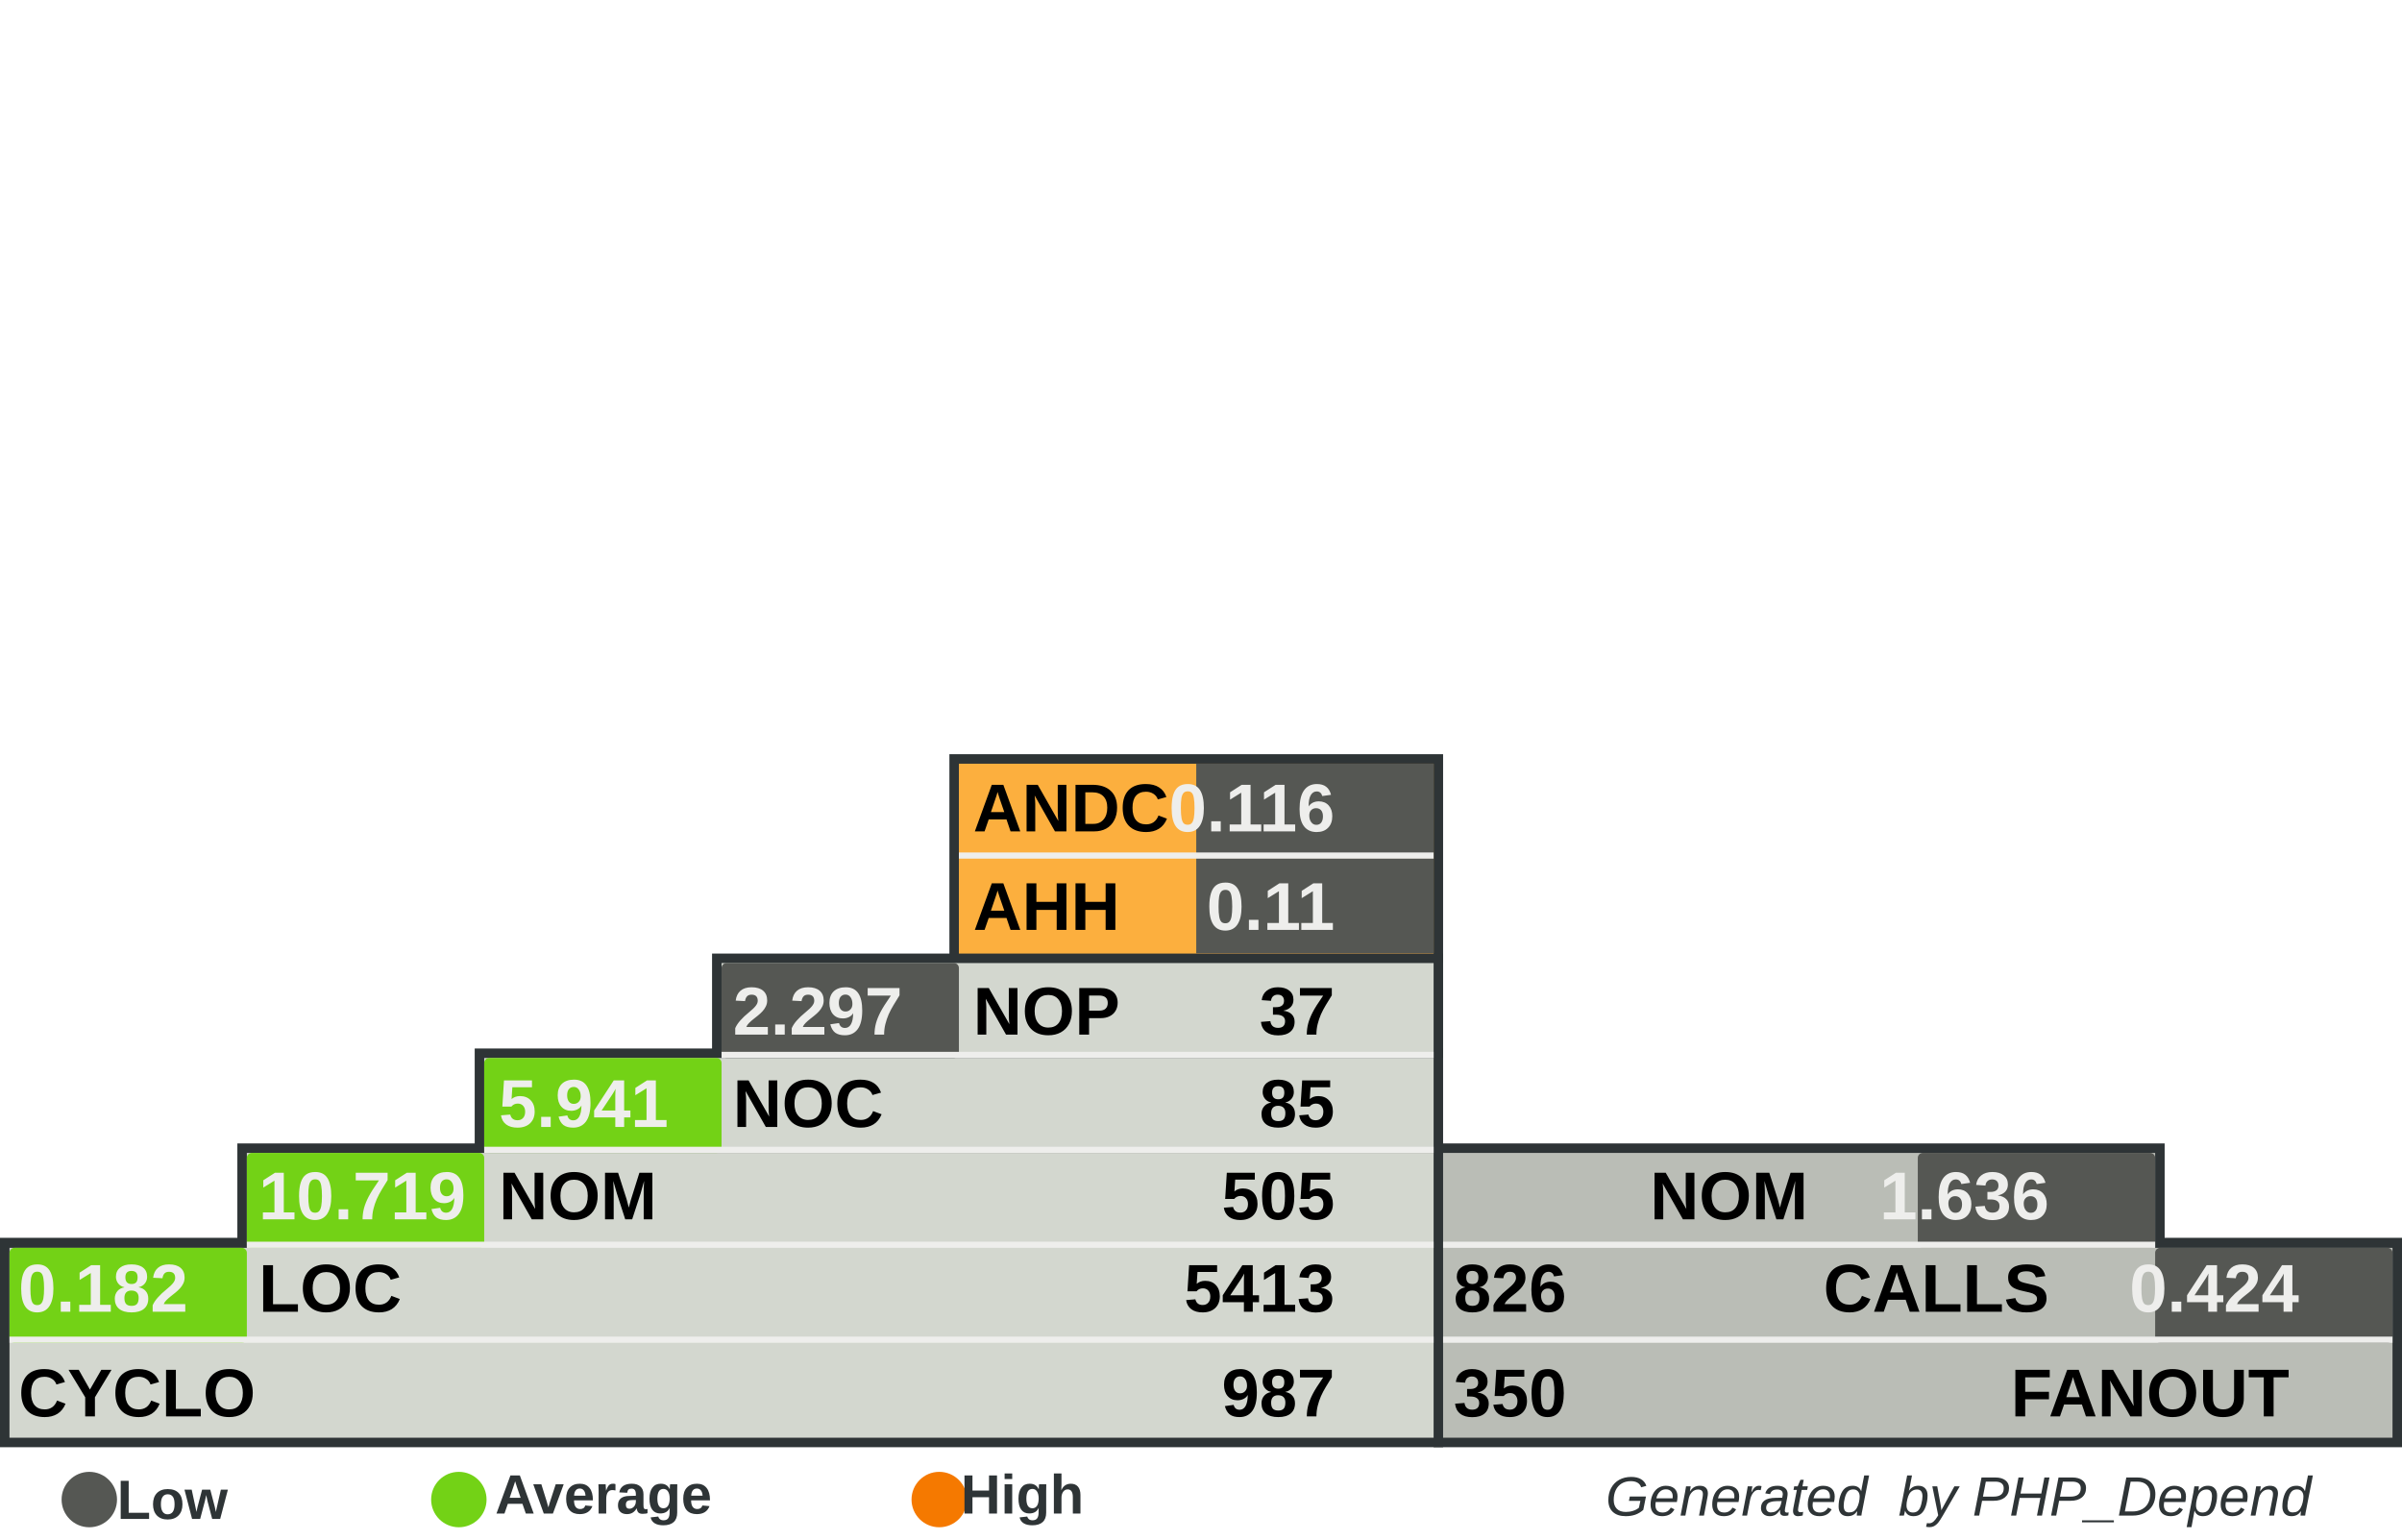
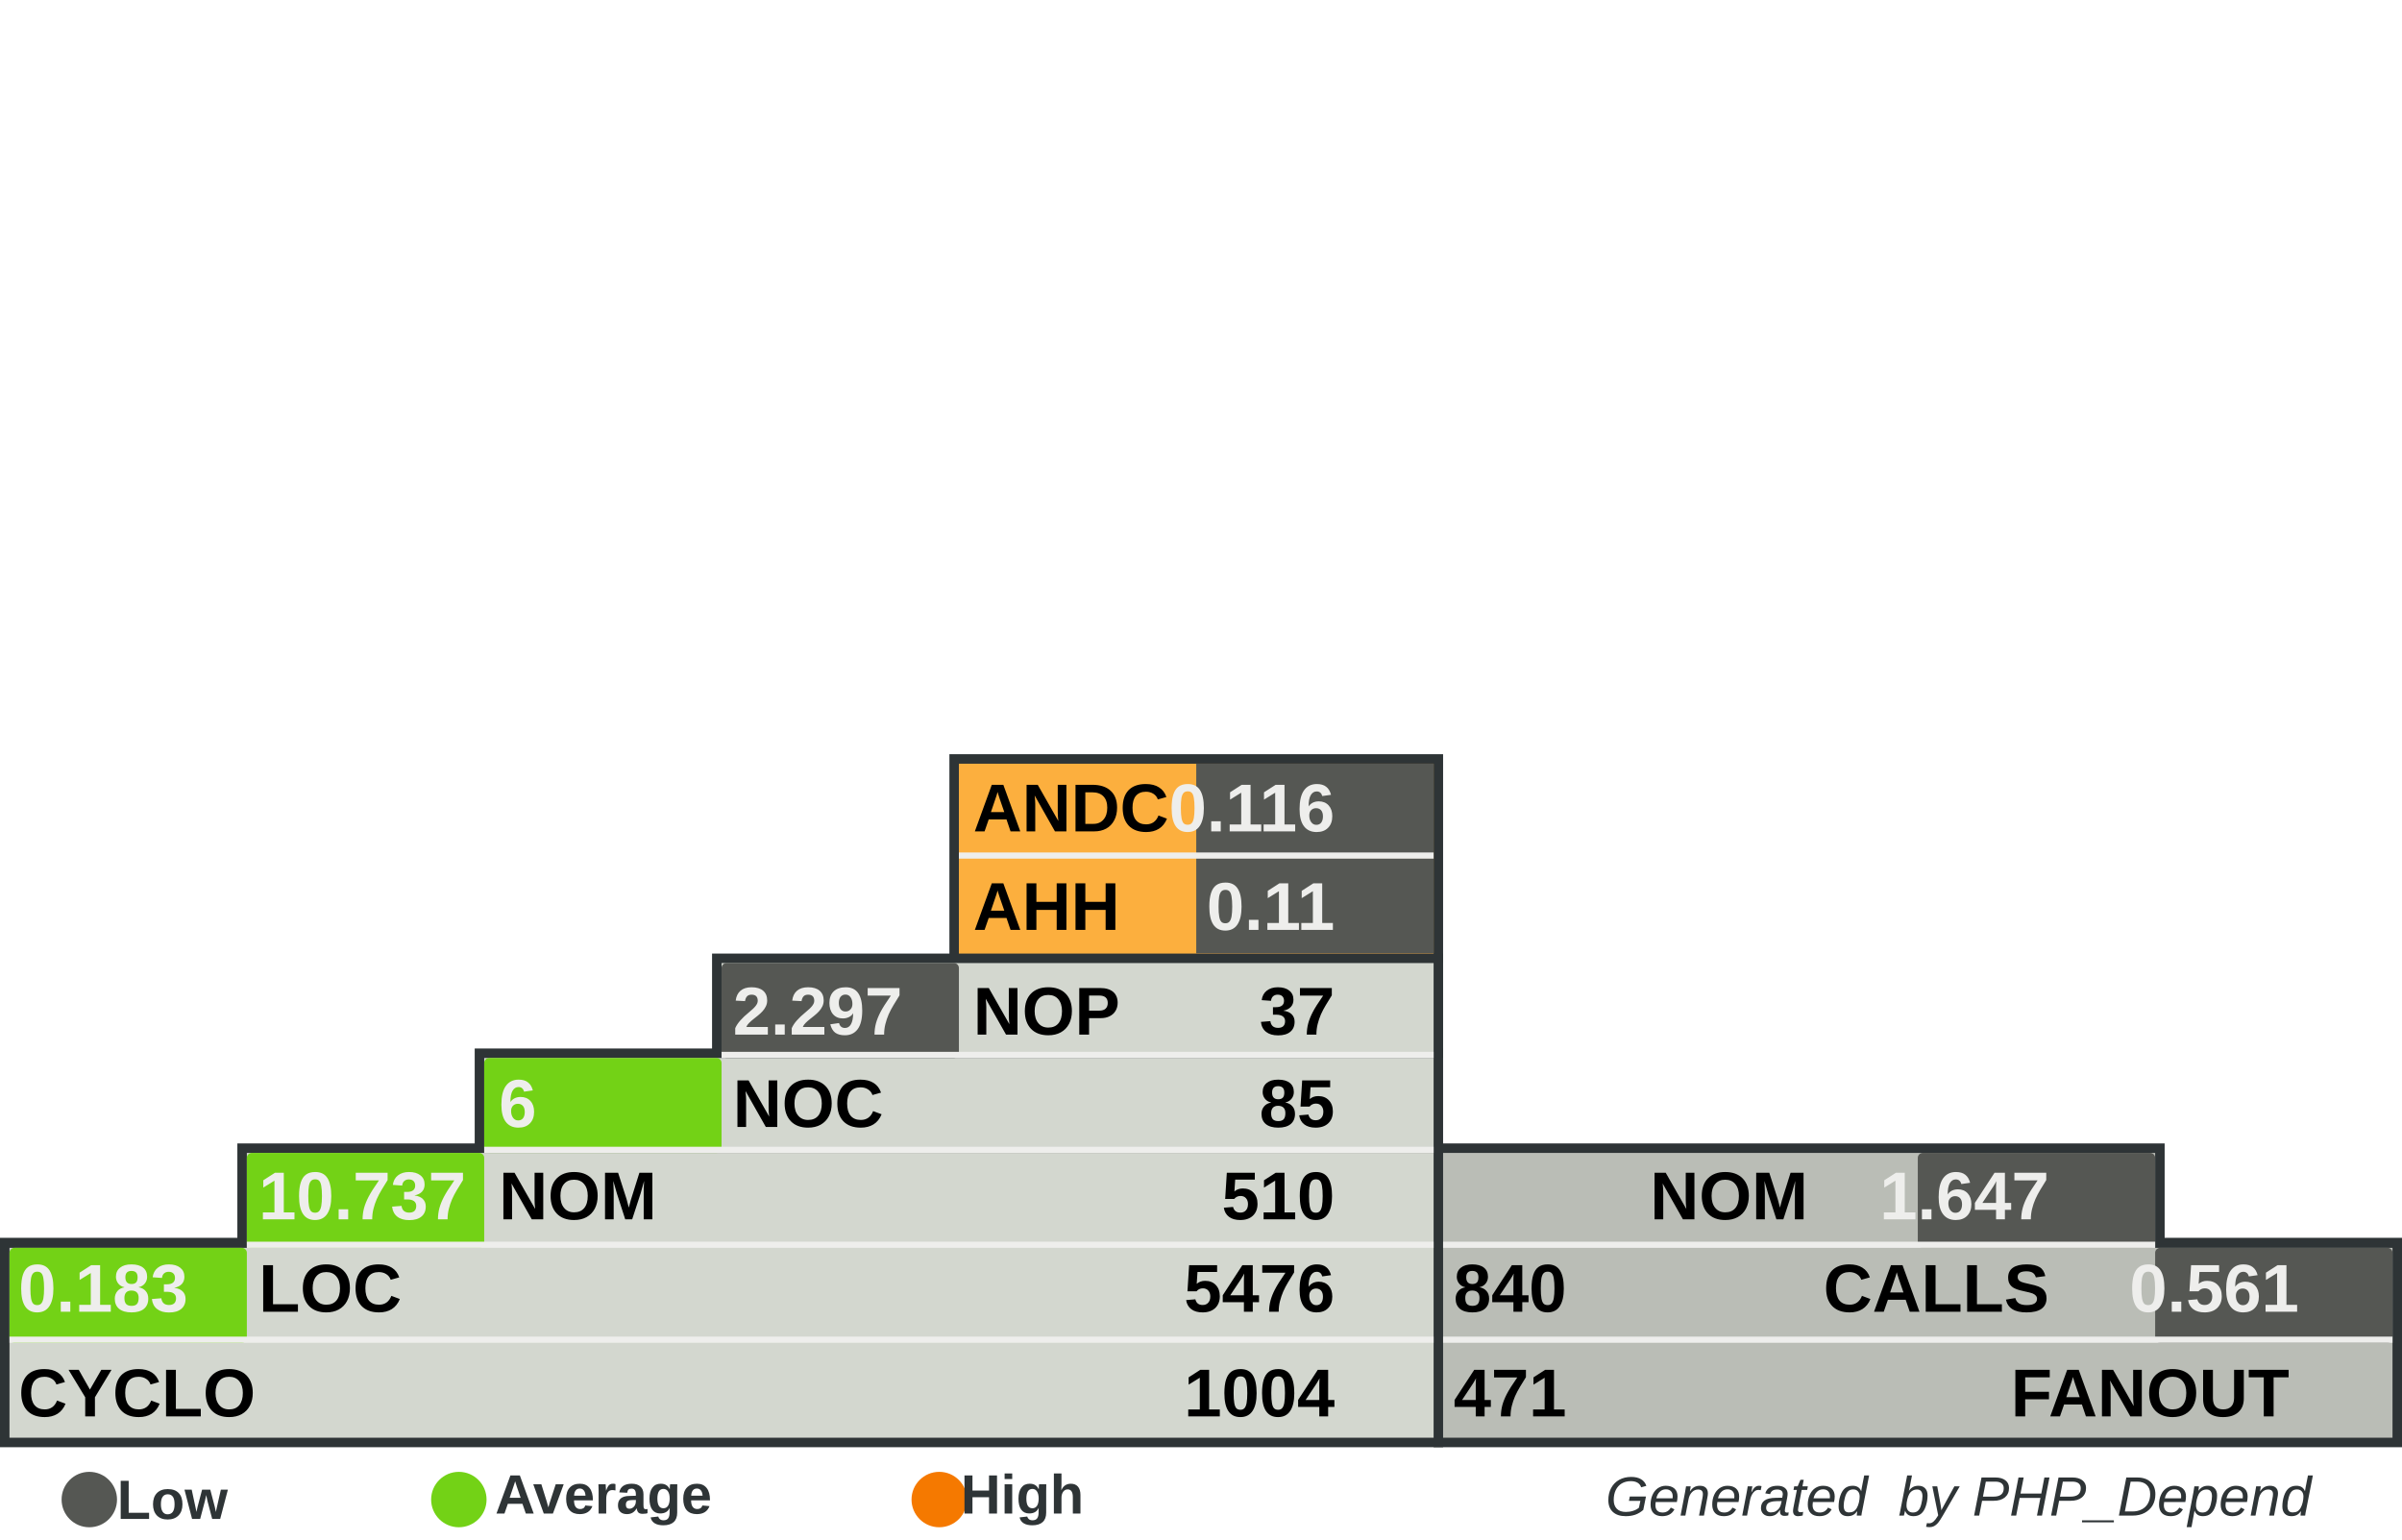
<svg xmlns="http://www.w3.org/2000/svg" width="390" height="250" id="svg5110" version="1.0">
  <defs id="defs5112">
    </defs>
  <g id="layer1">
    <rect style="fill:#555753" width="0" height="0" x="0" y="0" rx="0" ry="0" id="rect8982" xml:id="threshold.low" />
    <rect style="fill:#73d216" width="0" height="0" x="0" y="0" rx="0" ry="0" id="rect8983" xml:id="threshold.average" />
    <rect style="fill:#f57900" width="0" height="0" x="0" y="0" rx="0" ry="0" id="rect2834" xml:id="threshold.high" />
    <rect style="opacity:1;fill:#2e3436;fill-opacity:1;stroke:none;stroke-width:1;stroke-miterlimit:4;stroke-dasharray:none;stroke-opacity:1" id="rect4954" width="118.696" height="16.957" x="232.767" y="185.672" rx="2.978" ry="0" />
    <rect style="opacity:1;fill:#2e3436;fill-opacity:1;stroke:none;stroke-width:1;stroke-miterlimit:4;stroke-dasharray:none;stroke-opacity:1" id="rect4956" width="157.233" height="34" x="232.767" y="201" rx="3.945" ry="0" />
    <rect style="opacity:1;fill:#2e3436;fill-opacity:1;stroke:none;stroke-width:1;stroke-miterlimit:4;stroke-dasharray:none;stroke-opacity:1" id="rect4958" width="80.158" height="33.913" x="154.15" y="122.47" rx="2.011" ry="0" />
    <rect style="opacity:1;fill:#2e3436;fill-opacity:1;stroke:none;stroke-width:1;stroke-miterlimit:4;stroke-dasharray:none;stroke-opacity:1" id="rect4960" width="234.308" height="34" x="0" y="201" rx="5.879" ry="0" />
    <rect style="opacity:1;fill:#2e3436;fill-opacity:1;stroke:none;stroke-width:1;stroke-miterlimit:4;stroke-dasharray:none;stroke-opacity:1" id="rect4962" width="195.771" height="16.957" x="38.538" y="185.672" rx="4.912" ry="0" />
    <rect style="opacity:1;fill:#2e3436;fill-opacity:1;stroke:none;stroke-width:1;stroke-miterlimit:4;stroke-dasharray:none;stroke-opacity:1" id="rect4964" width="157.233" height="16.957" x="77.075" y="170.257" rx="3.945" ry="0" />
    <rect style="opacity:1;fill:#2e3436;fill-opacity:1;stroke:none;stroke-width:1;stroke-miterlimit:4;stroke-dasharray:none;stroke-opacity:1" id="rect4966" width="118.696" height="16.957" x="115.613" y="154.842" rx="2.978" ry="0" />
    <rect style="opacity:1;fill:#d3d7cf;fill-opacity:1;stroke:none;stroke-width:1;stroke-miterlimit:4;stroke-dasharray:none;stroke-opacity:1" id="rect4968" width="231.225" height="30.83" x="1.542" y="202.628" rx="5.801" ry="0" />
    <rect style="opacity:1;fill:#d3d7cf;fill-opacity:1;stroke:none;stroke-width:1;stroke-miterlimit:4;stroke-dasharray:none;stroke-opacity:1" id="rect4970" width="192.688" height="15.415" x="40.079" y="187.214" rx="4.834" ry="0" />
    <rect style="opacity:1;fill:#d3d7cf;fill-opacity:1;stroke:none;stroke-width:1;stroke-miterlimit:4;stroke-dasharray:none;stroke-opacity:1" id="rect4972" width="154.15" height="15.415" x="78.617" y="171.798" rx="3.868" ry="0" />
    <rect style="opacity:1;fill:#d3d7cf;fill-opacity:1;stroke:none;stroke-width:1;stroke-miterlimit:4;stroke-dasharray:none;stroke-opacity:1" id="rect4974" width="115.613" height="15.415" x="117.154" y="156.383" rx="2.901" ry="0" />
    <rect style="opacity:1;fill:#fcaf3e;fill-opacity:1;stroke:none;stroke-width:1;stroke-miterlimit:4;stroke-dasharray:none;stroke-opacity:1" id="rect4976" width="77.075" height="30.83" x="155.692" y="124.012" rx="1.934" ry="0" />
    <rect style="opacity:1;fill:#babdb6;fill-opacity:1;stroke:none;stroke-width:1;stroke-miterlimit:4;stroke-dasharray:none;stroke-opacity:1" id="rect4978" width="154.15" height="30.83" x="234.308" y="202.628" rx="3.868" ry="0" />
    <rect style="opacity:1;fill:#babdb6;fill-opacity:1;stroke:none;stroke-width:1;stroke-miterlimit:4;stroke-dasharray:none;stroke-opacity:1" id="rect4980" width="115.613" height="15.415" x="234.308" y="187.213" rx="2.901" ry="0" />
    <rect style="opacity:1;fill:#555753;fill-opacity:1;stroke:none;stroke-width:1;stroke-miterlimit:4;stroke-dasharray:none;stroke-opacity:1" id="rect4982" xml:id="rect.andc" width="38.538" height="15.43" x="194.229" y="124.012" rx="0.967" ry="0" />
    <rect style="opacity:1;fill:#555753;fill-opacity:1;stroke:none;stroke-width:1;stroke-miterlimit:4;stroke-dasharray:none;stroke-opacity:1" id="rect2851" xml:id="rect.ahh" width="38.538" height="15.4" x="194.229" y="139.412" rx="0.967" ry="0" />
    <rect style="opacity:1;fill:#555753;fill-opacity:1;stroke:none;stroke-width:1;stroke-miterlimit:4;stroke-dasharray:none;stroke-opacity:1" id="rect4984" xml:id="rect.noc-nop" width="38.538" height="15.415" x="117.154" y="156.383" rx="0.806" />
    <rect style="opacity:1;fill:#73d216;fill-opacity:1;stroke:none;stroke-width:1;stroke-miterlimit:4;stroke-dasharray:none;stroke-opacity:1" id="rect4986" xml:id="rect.nom-noc" width="38.538" height="15.415" x="78.617" y="171.798" rx="0.806" />
    <rect style="opacity:1;fill:#73d216;fill-opacity:1;stroke:none;stroke-width:1;stroke-miterlimit:4;stroke-dasharray:none;stroke-opacity:1" id="rect4988" xml:id="rect.loc-nom" width="38.538" height="15.415" x="40.079" y="187.213" rx="0.806" />
    <rect style="opacity:1;fill:#73d216;fill-opacity:1;stroke:none;stroke-width:1;stroke-miterlimit:4;stroke-dasharray:none;stroke-opacity:1" id="rect4990" xml:id="rect.cyclo-loc" width="38.538" height="15.415" x="1.542" y="202.628" rx="0.806" />
    <rect style="opacity:1;fill:#555753;fill-opacity:1;stroke:none;stroke-width:1;stroke-miterlimit:4;stroke-dasharray:none;stroke-opacity:1" id="rect4992" xml:id="rect.calls-nom" width="38.538" height="15.415" x="311.383" y="187.213" rx="0.806" />
    <rect style="opacity:1;fill:#555753;fill-opacity:1;stroke:none;stroke-width:1;stroke-miterlimit:4;stroke-dasharray:none;stroke-opacity:1" id="rect4994" xml:id="rect.fanout-calls" width="38.538" height="15.415" x="349.921" y="202.628" rx="0.806" />
    <rect style="opacity:1;fill:#eeeeec;fill-opacity:1;stroke:none;stroke-width:1;stroke-miterlimit:4;stroke-dasharray:none;stroke-opacity:1" id="rect4996" width="231.225" height="1" x="1.542" y="217.043" rx="5.801" ry="0" />
    <rect style="opacity:1;fill:#eeeeec;fill-opacity:1;stroke:none;stroke-width:1;stroke-miterlimit:4;stroke-dasharray:none;stroke-opacity:1" id="rect4998" width="192.688" height="1" x="40.079" y="201.628" rx="4.834" ry="0" />
    <rect style="opacity:1;fill:#eeeeec;fill-opacity:1;stroke:none;stroke-width:1;stroke-miterlimit:4;stroke-dasharray:none;stroke-opacity:1" id="rect5000" width="154.15" height="1" x="78.617" y="186.213" rx="3.868" ry="0" />
    <rect style="opacity:1;fill:#eeeeec;fill-opacity:1;stroke:none;stroke-width:1;stroke-miterlimit:4;stroke-dasharray:none;stroke-opacity:1" id="rect5002" width="115.613" height="1" x="117.154" y="170.798" rx="2.901" ry="0" />
    <rect style="opacity:1;fill:#eeeeec;fill-opacity:1;stroke:none;stroke-width:1;stroke-miterlimit:4;stroke-dasharray:none;stroke-opacity:1" id="rect5004" width="115.613" height="1" x="234.308" y="201.628" rx="2.901" ry="0" />
    <rect style="opacity:1;fill:#eeeeec;fill-opacity:1;stroke:none;stroke-width:1;stroke-miterlimit:4;stroke-dasharray:none;stroke-opacity:1" id="rect5006" width="154.15" height="1" x="234.308" y="217.043" rx="3.868" ry="0" />
    <rect style="opacity:1;fill:#eeeeec;fill-opacity:1;stroke:none;stroke-width:1;stroke-miterlimit:4;stroke-dasharray:none;stroke-opacity:1" id="rect5008" width="77.075" height="1" x="155.692" y="138.427" rx="1.934" ry="0" />
    <text xml:space="preserve" style="font-size:11px;font-style:normal;font-variant:normal;font-weight:bold;font-stretch:normal;fill:#000000;fill-opacity:1;stroke:none;stroke-width:1px;stroke-linecap:butt;stroke-linejoin:miter;stroke-opacity:1;font-family:Arial" x="158" y="135" title="Average Number of Derived Classes" id="text5010">
      <tspan title="Average Number of Derived Classes" id="tspan5012" x="158" y="135">ANDC</tspan>
    </text>
    <text xml:space="preserve" style="font-size:11px;font-style:normal;font-variant:normal;font-weight:bold;font-stretch:normal;fill:#000000;fill-opacity:1;stroke:none;stroke-width:1px;stroke-linecap:butt;stroke-linejoin:miter;stroke-opacity:1;font-family:Arial" x="158" y="151" title="Average Hierarchy Height" id="text5014">
      <tspan title="Average Hierarchy Height" id="tspan5016" x="158" y="151">AHH</tspan>
    </text>
    <text xml:space="preserve" style="font-size:11px;font-style:normal;font-variant:normal;font-weight:bold;font-stretch:normal;fill:#000000;fill-opacity:1;stroke:none;stroke-width:1px;stroke-linecap:butt;stroke-linejoin:miter;stroke-opacity:1;font-family:Arial" x="158" y="168" title="Number Of Packages" id="text5018">
      <tspan title="Number Of Packages" id="tspan5020" x="158" y="168">NOP</tspan>
    </text>
    <text xml:space="preserve" style="font-size:11px;font-style:normal;font-variant:normal;font-weight:bold;font-stretch:normal;fill:#000000;fill-opacity:1;stroke:none;stroke-width:1px;stroke-linecap:butt;stroke-linejoin:miter;stroke-opacity:1;font-family:Arial" x="119" y="183" id="text5022" title="Number Of Classes" transform="scale(0.9999985,1.000001)">
      <tspan title="Number Of Classes" id="tspan5024" x="119" y="183">NOC</tspan>
    </text>
    <text xml:space="preserve" style="font-size:11px;font-style:normal;font-variant:normal;font-weight:bold;font-stretch:normal;fill:#000000;fill-opacity:1;stroke:none;stroke-width:1px;stroke-linecap:butt;stroke-linejoin:miter;stroke-opacity:1;font-family:Arial" x="81" y="198" id="text5026" title="Number Of Methods (Methods+Functions)" transform="scale(0.9999985,1.000001)">
      <tspan title="Number Of Methods (Methods+Functions)" id="tspan5028" x="81" y="198">NOM</tspan>
    </text>
    <text xml:space="preserve" style="font-size:11px;font-style:normal;font-variant:normal;font-weight:bold;font-stretch:normal;fill:#000000;fill-opacity:1;stroke:none;stroke-width:1px;stroke-linecap:butt;stroke-linejoin:miter;stroke-opacity:1;font-family:Arial" x="42" y="213" id="text5030" title="Lines Of Code (Non Comment and Non Whitespace Lines)" transform="scale(0.9999985,1.000001)">
      <tspan title="Lines Of Code (Non Comment and Non Whitespace Lines)" id="tspan5032" x="42" y="213">LOC</tspan>
    </text>
    <text xml:space="preserve" style="font-size:11px;font-style:normal;font-variant:normal;font-weight:bold;font-stretch:normal;fill:#000000;fill-opacity:1;stroke:none;stroke-width:1px;stroke-linecap:butt;stroke-linejoin:miter;stroke-opacity:1;font-family:Arial" x="3" y="230" id="text5034" title="Cyclomatic Complexity" transform="scale(0.9999985,1.000001)">
      <tspan title="Cyclomatic Complexity" id="tspan5036" x="3" y="230">CYCLO</tspan>
    </text>
    <text xml:space="preserve" style="font-size:11px;font-style:normal;font-variant:normal;font-weight:bold;font-stretch:normal;text-align:end;text-anchor:end;fill:#000000;fill-opacity:1;stroke:none;stroke-width:1px;stroke-linecap:butt;stroke-linejoin:miter;stroke-opacity:1;font-family:Arial" x="308.858" y="198" id="text5038" title="Number Of Methods (Methods+Functions)" transform="scale(0.9999985,1.000001)">
      <tspan title="Number Of Methods (Methods+Functions)" id="tspan5040" x="308.858" y="198">NOM</tspan>
    </text>
    <text xml:space="preserve" style="font-size:11px;font-style:normal;font-variant:normal;font-weight:bold;font-stretch:normal;text-anchor:end;fill:#000000;fill-opacity:1;stroke:none;stroke-width:1px;stroke-linecap:butt;stroke-linejoin:miter;stroke-opacity:1;font-family:Arial" x="348" y="213" id="text5042" title="Number of Operation Calls" transform="scale(0.9999985,1.000001)">
      <tspan title="Number of Operation Calls" id="tspan5044" x="348" y="213">CALLS</tspan>
    </text>
    <text xml:space="preserve" style="font-size:11px;font-style:normal;font-variant:normal;font-weight:bold;font-stretch:normal;text-anchor:end;fill:#000000;fill-opacity:1;stroke:none;stroke-width:1px;stroke-linecap:butt;stroke-linejoin:miter;stroke-opacity:1;font-family:Arial" x="387" y="230" id="text5046" title="Number of Called Classes" transform="scale(0.9999985,1.000001)">
      <tspan title="Number of Called Classes" id="tspan5048" x="387" y="230">FANOUT</tspan>
    </text>
    <text xml:space="preserve" style="font-size:11px;font-style:normal;font-variant:normal;font-weight:bold;font-stretch:normal;fill:#000000;fill-opacity:1;stroke:none;stroke-width:1px;stroke-linecap:butt;stroke-linejoin:miter;stroke-opacity:1;font-family:Arial" title="Number of Called Classes" x="236" y="230" id="text5050" transform="scale(0.9999985,1.000001)">
-       <tspan title="Number of Called Classes" id="tspan5052" xml:id="pdepend.fanout" x="236" y="230">350</tspan>
+       <tspan title="Number of Called Classes" id="tspan5052" xml:id="pdepend.fanout" x="236" y="230">471</tspan>
    </text>
    <text xml:space="preserve" style="font-size:11px;font-style:normal;font-variant:normal;font-weight:bold;font-stretch:normal;fill:#000000;fill-opacity:1;stroke:none;stroke-width:1px;stroke-linecap:butt;stroke-linejoin:miter;stroke-opacity:1;font-family:Arial" title="Number of Operation Calls" x="236" y="213" id="text5054" transform="scale(0.9999985,1.000001)">
-       <tspan title="Number of Operation Calls" id="tspan5056" xml:id="pdepend.calls" x="236" y="213">826</tspan>
+       <tspan title="Number of Operation Calls" id="tspan5056" xml:id="pdepend.calls" x="236" y="213">840</tspan>
    </text>
    <text xml:space="preserve" style="font-size:11px;font-style:normal;font-variant:normal;font-weight:bold;font-stretch:normal;text-anchor:end;fill:#000000;fill-opacity:1;stroke:none;stroke-width:1px;stroke-linecap:butt;stroke-linejoin:miter;stroke-opacity:1;font-family:Arial" title="Cyclomatic Complexity" x="232" y="230" id="text5058" transform="scale(0.9999985,1.000001)">
-       <tspan title="Cyclomatic Complexity" id="tspan5060" xml:id="pdepend.cyclo" x="232" y="230">987</tspan>
+       <tspan title="Cyclomatic Complexity" id="tspan5060" xml:id="pdepend.cyclo" x="232" y="230">1004</tspan>
    </text>
    <text xml:space="preserve" style="font-size:11px;font-style:normal;font-variant:normal;font-weight:bold;font-stretch:normal;text-anchor:end;fill:#000000;fill-opacity:1;stroke:none;stroke-width:1px;stroke-linecap:butt;stroke-linejoin:miter;stroke-opacity:1;font-family:Arial" title="Lines Of Code (Non Comment and Non Whitespace Lines)" x="232" y="213" id="text5062" transform="scale(0.9999985,1.000001)">
-       <tspan xml:id="pdepend.loc" title="Lines Of Code (Non Comment and Non Whitespace Lines)" id="tspan5064" x="232" y="213">5413</tspan>
+       <tspan xml:id="pdepend.loc" title="Lines Of Code (Non Comment and Non Whitespace Lines)" id="tspan5064" x="232" y="213">5476</tspan>
    </text>
    <text xml:space="preserve" style="font-size:11px;font-style:normal;font-variant:normal;font-weight:bold;font-stretch:normal;text-anchor:end;fill:#000000;fill-opacity:1;stroke:none;stroke-width:1px;stroke-linecap:butt;stroke-linejoin:miter;stroke-opacity:1;font-family:Arial" title="Number Of Methods (Methods+Functions)" x="232" y="198" id="text5066" transform="scale(0.9999985,1.000001)">
-       <tspan title="Number Of Methods (Methods+Functions)" id="tspan5068" xml:id="pdepend.nom" x="232" y="198">505</tspan>
+       <tspan title="Number Of Methods (Methods+Functions)" id="tspan5068" xml:id="pdepend.nom" x="232" y="198">510</tspan>
    </text>
    <text xml:space="preserve" style="font-size:11px;font-style:normal;font-variant:normal;font-weight:bold;font-stretch:normal;text-anchor:end;fill:#000000;fill-opacity:1;stroke:none;stroke-width:1px;stroke-linecap:butt;stroke-linejoin:miter;stroke-opacity:1;font-family:Arial" title="Number Of Packages" x="232" y="168" id="text5070" transform="scale(0.9999985,1.000001)">
      <tspan title="Number Of Packages" id="tspan5072" xml:id="pdepend.nop" x="232" y="168">37</tspan>
    </text>
    <text xml:space="preserve" style="font-size:11px;font-style:normal;font-variant:normal;font-weight:bold;font-stretch:normal;text-anchor:end;fill:#000000;fill-opacity:1;stroke:none;stroke-width:1px;stroke-linecap:butt;stroke-linejoin:miter;stroke-opacity:1;font-family:Arial" title="Number Of Classes" x="232" y="183" id="text5074" transform="scale(0.9999985,1.000001)">
      <tspan title="Number Of Classes" id="tspan5076" xml:id="pdepend.noc" x="232" y="183">85</tspan>
    </text>
    <text xml:space="preserve" style="font-size:11px;font-style:normal;font-variant:normal;font-weight:bold;font-stretch:normal;text-anchor:end;fill:#eeeeec;fill-opacity:1;stroke:none;stroke-width:1px;stroke-linecap:butt;stroke-linejoin:miter;stroke-opacity:1;font-family:Arial" title="Average Number of Derived Classes" x="232" y="135" id="text5078" transform="scale(0.9999985,1.000001)">
      <tspan title="Average Number of Derived Classes" id="tspan5080" xml:id="pdepend.andc" x="232" y="135">0.116</tspan>
    </text>
    <text xml:space="preserve" style="font-size:11px;font-style:normal;font-variant:normal;font-weight:bold;font-stretch:normal;text-anchor:end;fill:#eeeeec;fill-opacity:1;stroke:none;stroke-width:1px;stroke-linecap:butt;stroke-linejoin:miter;stroke-opacity:1;font-family:Arial" title="Average Hierarchy Height" x="232" y="151" id="text5082" transform="scale(0.9999985,1.000001)">
      <tspan title="Average Hierarchy Height" id="tspan5084" xml:id="pdepend.ahh" x="232" y="151">0.11</tspan>
    </text>
    <text xml:space="preserve" style="font-size:11px;font-style:normal;font-variant:normal;font-weight:bold;font-stretch:normal;fill:#eeeeec;fill-opacity:1;stroke:none;stroke-width:1px;stroke-linecap:butt;stroke-linejoin:miter;stroke-opacity:1;font-family:Arial" title="Ratio: Number of Classes / Number of Packages" x="119" y="168" id="text5086" transform="scale(0.9999985,1.000001)">
      <tspan title="Ratio: Number of Classes / Number of Packages" id="tspan5088" xml:id="pdepend.noc-nop" x="119" y="168">2.297</tspan>
    </text>
    <text xml:space="preserve" style="font-size:11px;font-style:normal;font-variant:normal;font-weight:bold;font-stretch:normal;fill:#eeeeec;fill-opacity:1;stroke:none;stroke-width:1px;stroke-linecap:butt;stroke-linejoin:miter;stroke-opacity:1;font-family:Arial" title="Ratio: Number of Methods / Number of Classes" x="81" y="183" id="text5090" transform="scale(0.9999985,1.000001)">
-       <tspan title="Ratio: Number of Methods / Number of Classes" id="tspan5092" xml:id="pdepend.nom-noc" x="81" y="183">5.941</tspan>
+       <tspan title="Ratio: Number of Methods / Number of Classes" id="tspan5092" xml:id="pdepend.nom-noc" x="81" y="183">6</tspan>
    </text>
    <text xml:space="preserve" style="font-size:11px;font-style:normal;font-variant:normal;font-weight:bold;font-stretch:normal;fill:#eeeeec;fill-opacity:1;stroke:none;stroke-width:1px;stroke-linecap:butt;stroke-linejoin:miter;stroke-opacity:1;font-family:Arial" title="Ratio: Lines of Code / Number of Methods" x="42" y="198" id="text5094" transform="scale(0.9999985,1.000001)">
-       <tspan title="Ratio: Lines of Code / Number of Methods" id="tspan5096" xml:id="pdepend.loc-nom" x="42" y="198">10.719</tspan>
+       <tspan title="Ratio: Lines of Code / Number of Methods" id="tspan5096" xml:id="pdepend.loc-nom" x="42" y="198">10.737</tspan>
    </text>
    <text xml:space="preserve" style="font-size:11px;font-style:normal;font-variant:normal;font-weight:bold;font-stretch:normal;fill:#eeeeec;fill-opacity:1;stroke:none;stroke-width:1px;stroke-linecap:butt;stroke-linejoin:miter;stroke-opacity:1;font-family:Arial" title="Ratio: Cyclomatic Complexity / Lines of Code" x="3" y="213" id="text5098" transform="scale(0.9999985,1.000001)">
-       <tspan title="Ratio: Cyclomatic Complexity / Lines of Code" id="tspan5100" xml:id="pdepend.cyclo-loc" x="3" y="213">0.182</tspan>
+       <tspan title="Ratio: Cyclomatic Complexity / Lines of Code" id="tspan5100" xml:id="pdepend.cyclo-loc" x="3" y="213">0.183</tspan>
    </text>
    <text xml:space="preserve" style="font-size:11px;font-style:normal;font-variant:normal;font-weight:bold;font-stretch:normal;text-anchor:end;fill:#eeeeec;fill-opacity:1;stroke:none;stroke-width:1px;stroke-linecap:butt;stroke-linejoin:miter;stroke-opacity:1;font-family:Arial" title="Ratio: Number of Called Classes(FANOUT) / Number of Operation Calls" x="388.563" y="213" id="text5102" transform="scale(0.9999985,1.000001)">
-       <tspan title="Ratio: Number of Called Classes(FANOUT) / Number of Operation Calls" id="tspan5104" xml:id="pdepend.fanout-calls" x="388.563" y="213">0.424</tspan>
+       <tspan title="Ratio: Number of Called Classes(FANOUT) / Number of Operation Calls" id="tspan5104" xml:id="pdepend.fanout-calls" x="388.563" y="213">0.561</tspan>
    </text>
    <text xml:space="preserve" style="font-size:11px;font-style:normal;font-variant:normal;font-weight:bold;font-stretch:normal;text-anchor:end;fill:#eeeeec;fill-opacity:1;stroke:none;stroke-width:1px;stroke-linecap:butt;stroke-linejoin:miter;stroke-opacity:1;font-family:Arial" title="Ratio: Number of Operation Calls / Number of Methods (Methods+Functions)" x="348" y="198" id="text5106" transform="scale(0.9999985,1.000001)">
-       <tspan title="Ratio: Number of Operation Calls / Number of Methods (Methods+Functions)" id="tspan5108" xml:id="pdepend.calls-nom" x="348" y="198">1.636</tspan>
+       <tspan title="Ratio: Number of Operation Calls / Number of Methods (Methods+Functions)" id="tspan5108" xml:id="pdepend.calls-nom" x="348" y="198">1.647</tspan>
    </text>
    <text xml:space="preserve" style="font-size:8px;font-style:normal;font-variant:normal;font-weight:bold;font-stretch:normal;text-align:end;text-anchor:end;fill:#2e3436;fill-opacity:1;stroke:none;stroke-width:1px;stroke-linecap:butt;stroke-linejoin:miter;stroke-opacity:1;font-family:Arial" x="386.395" y="246.106" id="text2692">
      <tspan id="tspan2694" x="386.395" y="246.106" style="font-size:9px;font-style:italic;font-variant:normal;font-weight:normal;font-stretch:normal;text-align:end;text-anchor:end;fill:#2e3436;font-family:Arial;">Generated  by PHP_Depend</tspan>
    </text>
    <path style="opacity:1;fill:#555753;fill-opacity:1;stroke:none;stroke-width:1;stroke-miterlimit:4;stroke-dasharray:none;stroke-opacity:1" id="path3780" d="M 65.333,285.667 A 12,10.333 0 1 1 41.333,285.667 A 12,10.333 0 1 1 65.333,285.667 z" transform="matrix(0.375,0,0,0.4354839,-5.5,119.0968)" />
    <text xml:space="preserve" style="font-size:8px;font-style:normal;font-weight:bold;text-align:center;text-anchor:middle;fill:#2e3436;fill-opacity:1;stroke:none;stroke-width:1px;stroke-linecap:butt;stroke-linejoin:miter;stroke-opacity:1;font-family:URW Chancery L;" x="32.387" y="246.642" id="text3782">
      <tspan id="tspan3784" x="32.387" y="246.642" style="font-size:9px;font-style:normal;font-variant:normal;font-weight:bold;font-stretch:normal;fill:#2e3436;font-family:Arial;">Low</tspan>
    </text>
    <path style="opacity:1;fill:#73d216;fill-opacity:1;stroke:none;stroke-width:1;stroke-miterlimit:4;stroke-dasharray:none;stroke-opacity:1" id="path3786" d="M 65.333,285.667 A 12,10.333 0 1 1 41.333,285.667 A 12,10.333 0 1 1 65.333,285.667 z" transform="matrix(0.375,0,0,0.4354839,54.5,119.0968)" />
    <text xml:space="preserve" style="font-size:8px;font-style:normal;font-weight:bold;text-align:center;text-anchor:middle;fill:#2e3436;fill-opacity:1;stroke:none;stroke-width:1px;stroke-linecap:butt;stroke-linejoin:miter;stroke-opacity:1;font-family:URW Chancery L;" x="102.387" y="245.774" id="text3788">
      <tspan id="tspan3790" x="102.387" y="245.774" style="font-size:9px;font-style:normal;font-variant:normal;font-weight:bold;font-stretch:normal;fill:#2e3436;font-family:Arial;">Average</tspan>
    </text>
    <path style="opacity:1;fill:#f57900;fill-opacity:1;stroke:none;stroke-width:1;stroke-miterlimit:4;stroke-dasharray:none;stroke-opacity:1" id="path3792" d="M 65.333,285.667 A 12,10.333 0 1 1 41.333,285.667 A 12,10.333 0 1 1 65.333,285.667 z" transform="matrix(0.375,0,0,0.4354839,132.5,119.0968)" />
    <text xml:space="preserve" style="font-size:8px;font-style:normal;font-weight:bold;text-align:center;text-anchor:middle;fill:#2e3436;fill-opacity:1;stroke:none;stroke-width:1px;stroke-linecap:butt;stroke-linejoin:miter;stroke-opacity:1;font-family:URW Chancery L;" x="170.387" y="245.774" id="text3794">
      <tspan id="tspan3796" x="170.387" y="245.774" style="font-size:9px;font-style:normal;font-variant:normal;font-weight:bold;font-stretch:normal;fill:#2e3436;font-family:Arial;">High</tspan>
    </text>
  </g>
</svg>
